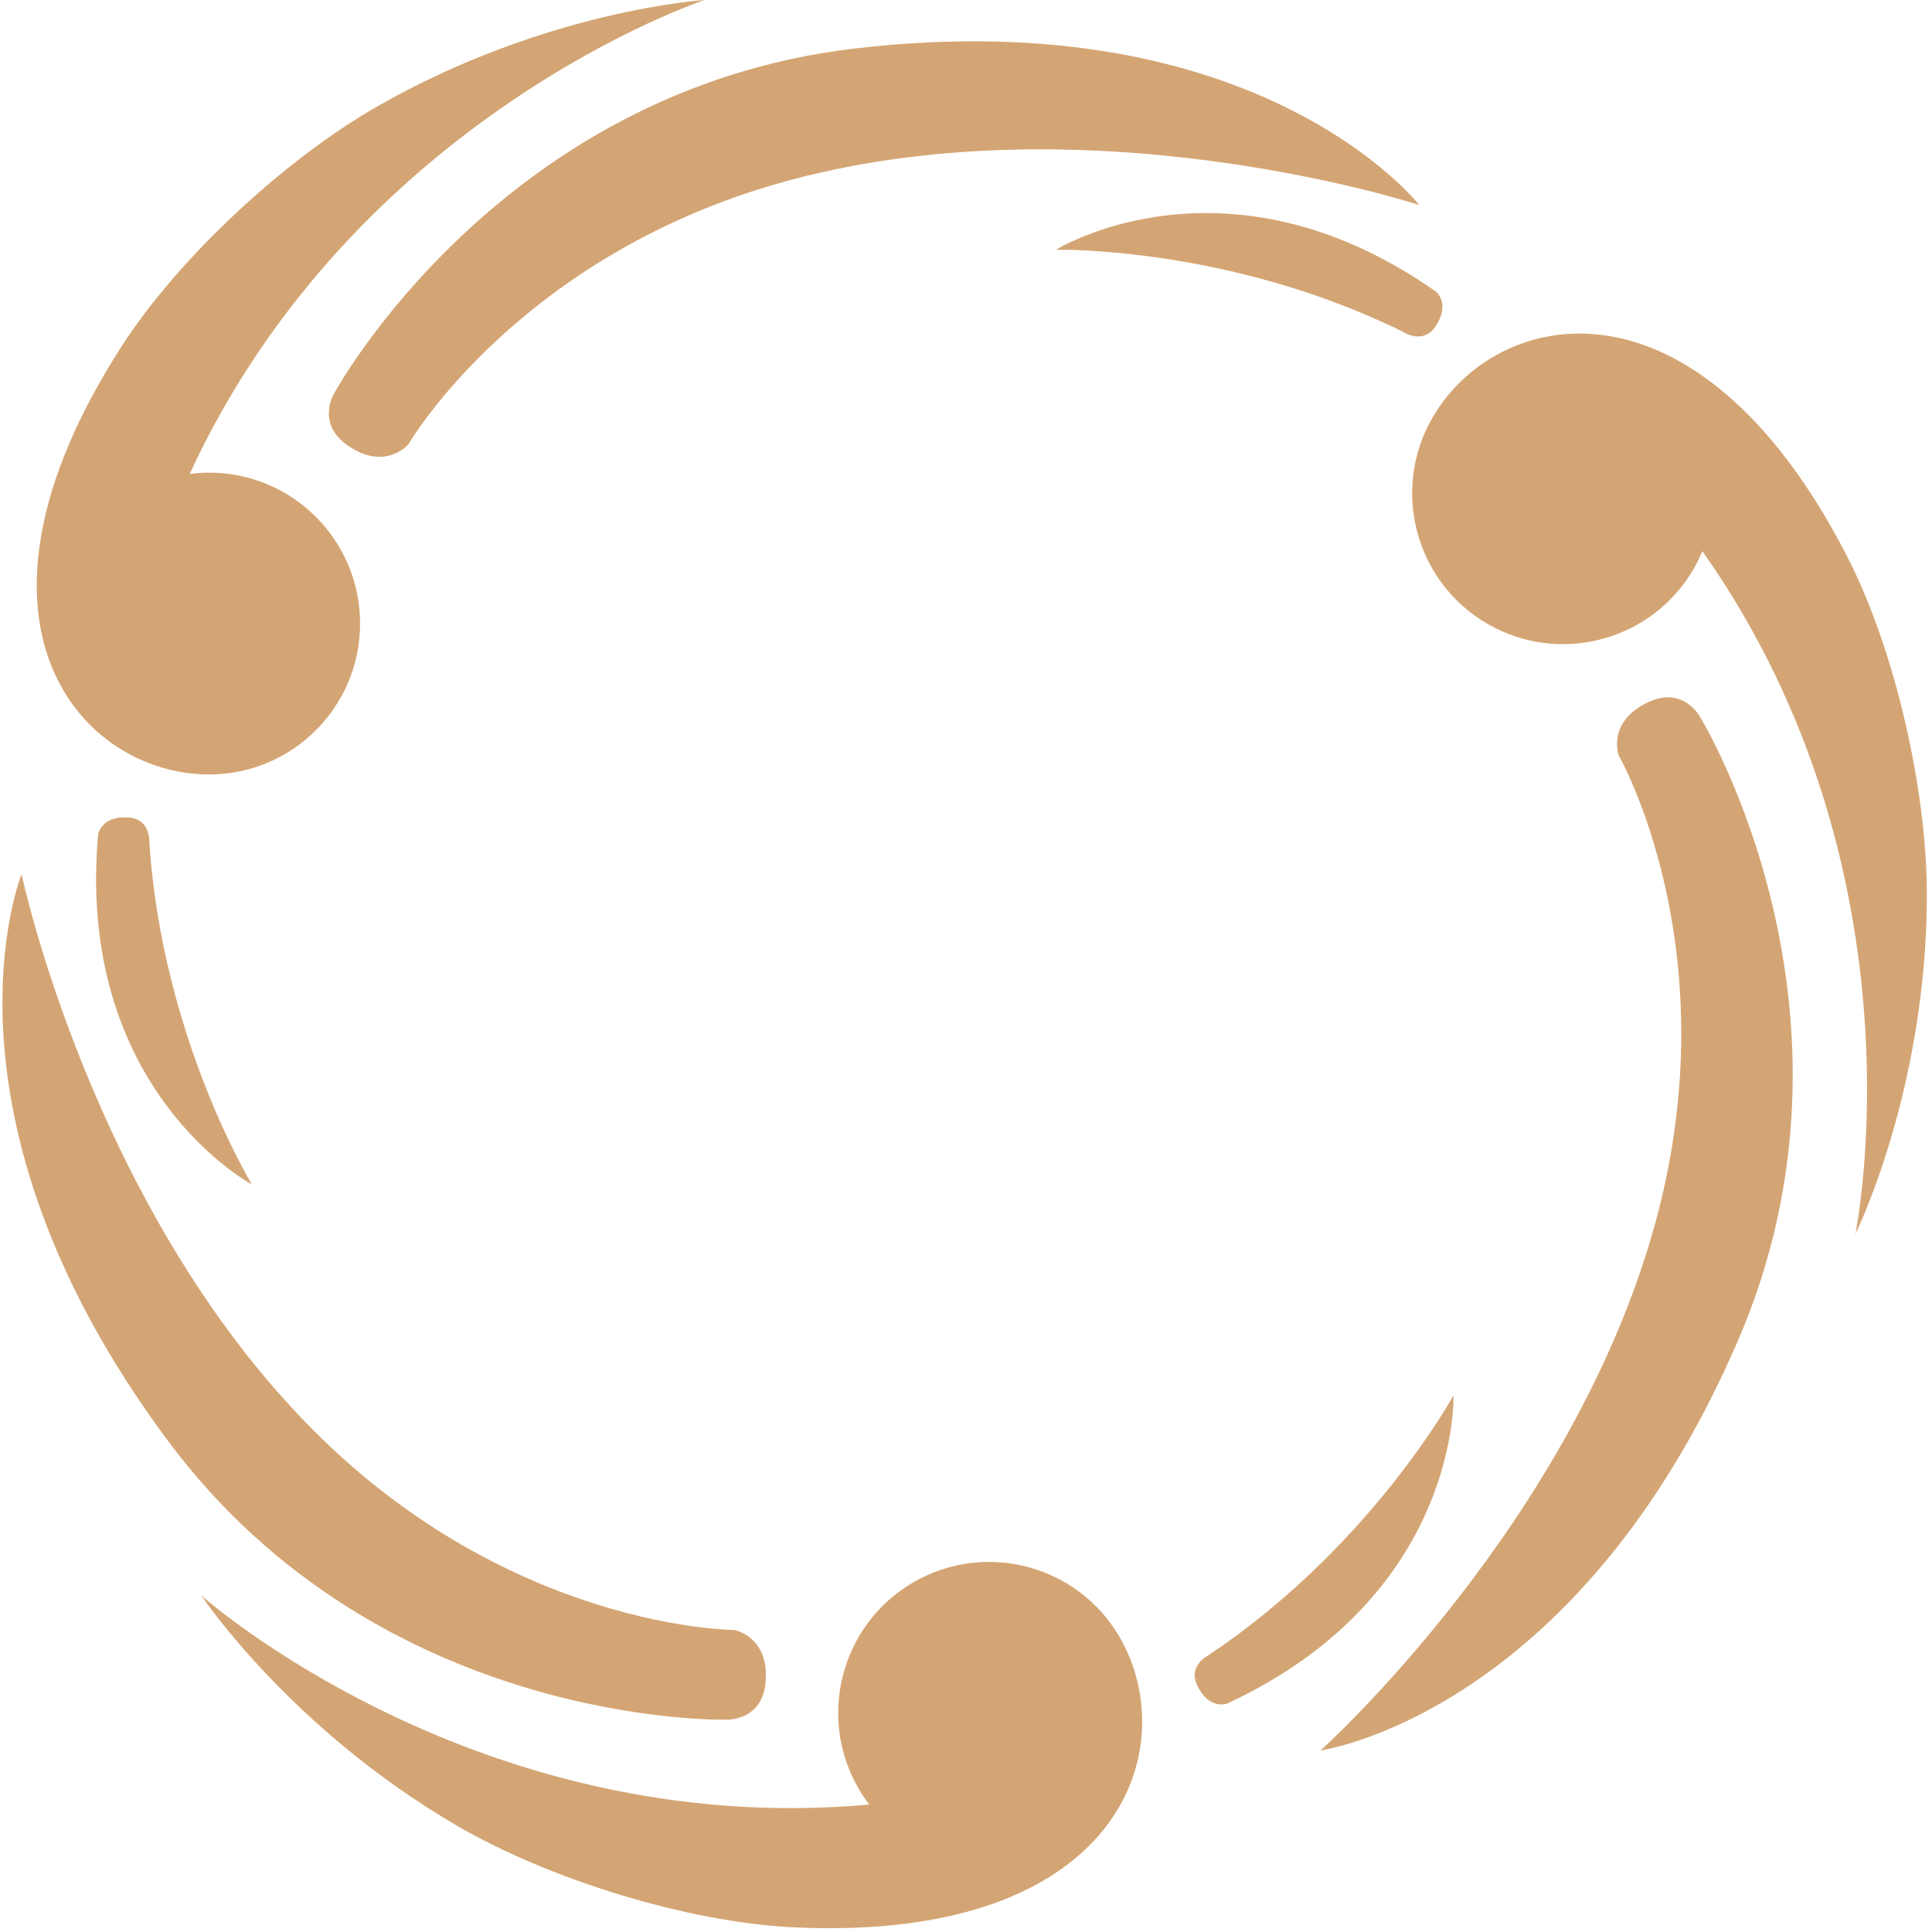
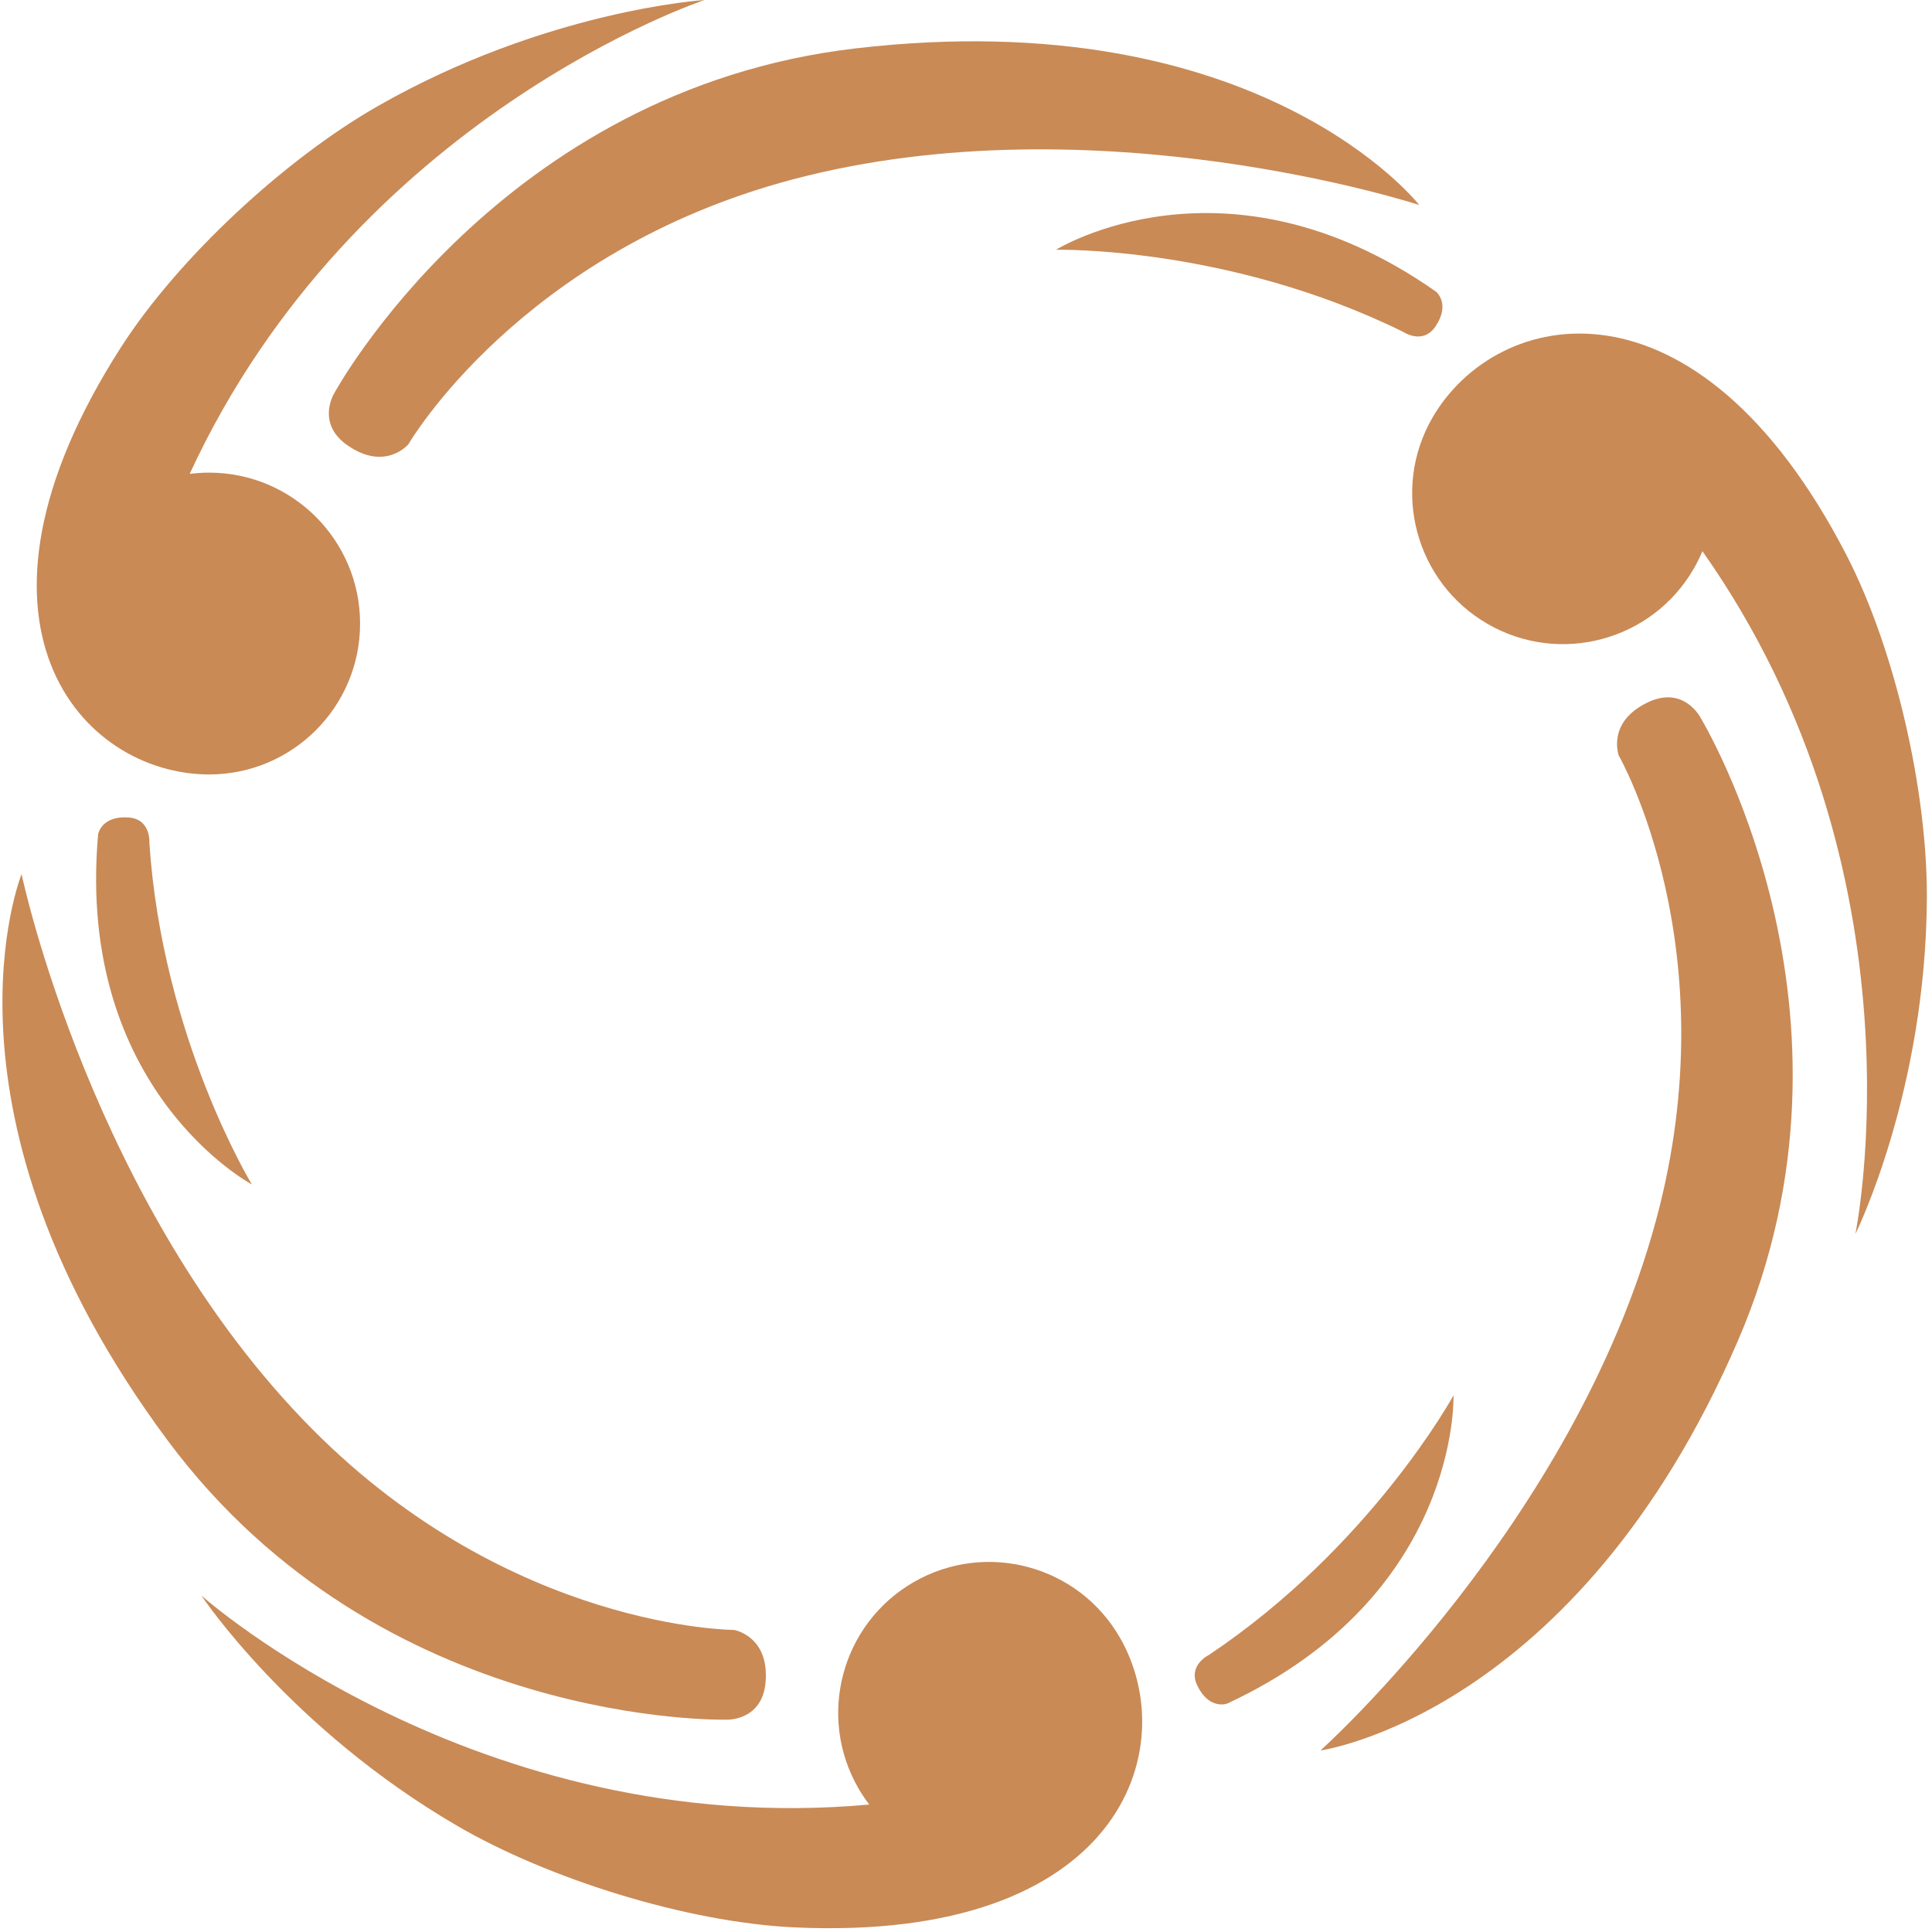
<svg xmlns="http://www.w3.org/2000/svg" viewBox="-0.5 0 397 397" fill-rule="evenodd" stroke-linejoin="round" stroke-miterlimit="2">
-   <path fill="#d4a574" d="M19.664 171.425s.655-3.856 6.266-3.446c4.634.339 4.265 5.2 4.265 5.2 2.633 39.979 21.063 70.21 21.063 70.21s-36.274-19.308-31.594-71.964M68.22 80.74s-3.914 6.2 2.715 10.79c7.799 5.401 12.497-.26 12.497-.26s22.94-39.58 78.984-54.41c62.286-16.482 128.715 5.265 128.715 5.265S258.531.245 175.288 9.946C102.037 18.483 68.22 80.74 68.22 80.74" />
-   <path fill="#d4a574" d="M38.474 97.38q1.968-.257 4.01-.258c17.114 0 31.008 13.895 31.008 31.009s-13.894 31.008-31.008 31.008c-26.309 0-54.461-31.126-18.138-87.76 11.882-18.52 33.8-38.704 52.655-49.5C111.64 2.049 144.285 0 144.285 0S72.508 23.758 38.475 97.379" />
-   <path fill="#d4a574" d="M251.649 350.072s-3.667 1.36-6.117-3.703c-2.023-4.183 2.371-6.294 2.371-6.294 33.306-22.27 50.271-53.345 50.271-53.345s1.417 41.068-46.525 63.342M148.832 353.369s7.327.29 7.988-7.747c.778-9.454-6.474-10.693-6.474-10.693s-45.748-.076-86.614-41.197C18.316 248.032 3.935 179.63 3.935 179.63s-19.97 49.173 30.054 116.413c44.02 59.168 114.843 57.327 114.843 57.327" />
-   <path fill="#d4a574" d="M178.118 370.81a31 31 0 0 1-2.227-3.343c-8.558-14.822-3.471-33.802 11.35-42.359s33.801-3.471 42.358 11.35c13.155 22.784.275 62.728-66.934 59.588-21.979-1.03-50.418-9.92-69.196-20.85-34.491-20.082-52.588-47.33-52.588-47.33s56.463 50.281 137.237 42.945M294.606 59.948s3.011 2.495-.149 7.15c-2.61 3.843-6.637 1.092-6.637 1.092-35.938-17.708-71.333-16.863-71.333-16.863s34.858-21.76 78.119 8.62M348.86 147.345s-3.414-6.49-10.704-3.044c-8.576 4.053-6.023 10.952-6.023 10.952s22.808 39.658 7.63 95.608c-16.87 62.183-68.919 108.838-68.919 108.838s52.57-7.292 85.79-84.234c29.232-67.706-7.775-128.12-7.775-128.12" />
-   <path fill="#d4a574" d="M349.324 113.259a31 31 0 0 1-1.782 3.6c-8.557 14.823-27.537 19.908-42.358 11.35-14.822-8.556-19.907-27.536-11.35-42.358 13.154-22.784 54.186-31.601 85.071 28.173 10.098 19.55 16.62 48.623 16.541 70.35-.145 39.912-14.694 69.209-14.694 69.209s15.313-74.04-31.428-140.324" />
+   <path fill="#c98a56" d="M19.664 171.425s.655-3.856 6.266-3.446c4.634.339 4.265 5.2 4.265 5.2 2.633 39.979 21.063 70.21 21.063 70.21s-36.274-19.308-31.594-71.964M68.22 80.74s-3.914 6.2 2.715 10.79c7.799 5.401 12.497-.26 12.497-.26s22.94-39.58 78.984-54.41c62.286-16.482 128.715 5.265 128.715 5.265S258.531.245 175.288 9.946C102.037 18.483 68.22 80.74 68.22 80.74" />
+   <path fill="#c98a56" d="M38.474 97.38q1.968-.257 4.01-.258c17.114 0 31.008 13.895 31.008 31.009s-13.894 31.008-31.008 31.008c-26.309 0-54.461-31.126-18.138-87.76 11.882-18.52 33.8-38.704 52.655-49.5C111.64 2.049 144.285 0 144.285 0S72.508 23.758 38.475 97.379" />
+   <path fill="#c98a56" d="M251.649 350.072s-3.667 1.36-6.117-3.703c-2.023-4.183 2.371-6.294 2.371-6.294 33.306-22.27 50.271-53.345 50.271-53.345s1.417 41.068-46.525 63.342M148.832 353.369s7.327.29 7.988-7.747c.778-9.454-6.474-10.693-6.474-10.693s-45.748-.076-86.614-41.197C18.316 248.032 3.935 179.63 3.935 179.63s-19.97 49.173 30.054 116.413c44.02 59.168 114.843 57.327 114.843 57.327" />
+   <path fill="#c98a56" d="M178.118 370.81a31 31 0 0 1-2.227-3.343c-8.558-14.822-3.471-33.802 11.35-42.359s33.801-3.471 42.358 11.35c13.155 22.784.275 62.728-66.934 59.588-21.979-1.03-50.418-9.92-69.196-20.85-34.491-20.082-52.588-47.33-52.588-47.33s56.463 50.281 137.237 42.945M294.606 59.948s3.011 2.495-.149 7.15c-2.61 3.843-6.637 1.092-6.637 1.092-35.938-17.708-71.333-16.863-71.333-16.863s34.858-21.76 78.119 8.62M348.86 147.345s-3.414-6.49-10.704-3.044c-8.576 4.053-6.023 10.952-6.023 10.952s22.808 39.658 7.63 95.608c-16.87 62.183-68.919 108.838-68.919 108.838s52.57-7.292 85.79-84.234c29.232-67.706-7.775-128.12-7.775-128.12" />
+   <path fill="#c98a56" d="M349.324 113.259a31 31 0 0 1-1.782 3.6c-8.557 14.823-27.537 19.908-42.358 11.35-14.822-8.556-19.907-27.536-11.35-42.358 13.154-22.784 54.186-31.601 85.071 28.173 10.098 19.55 16.62 48.623 16.541 70.35-.145 39.912-14.694 69.209-14.694 69.209s15.313-74.04-31.428-140.324" />
</svg>
